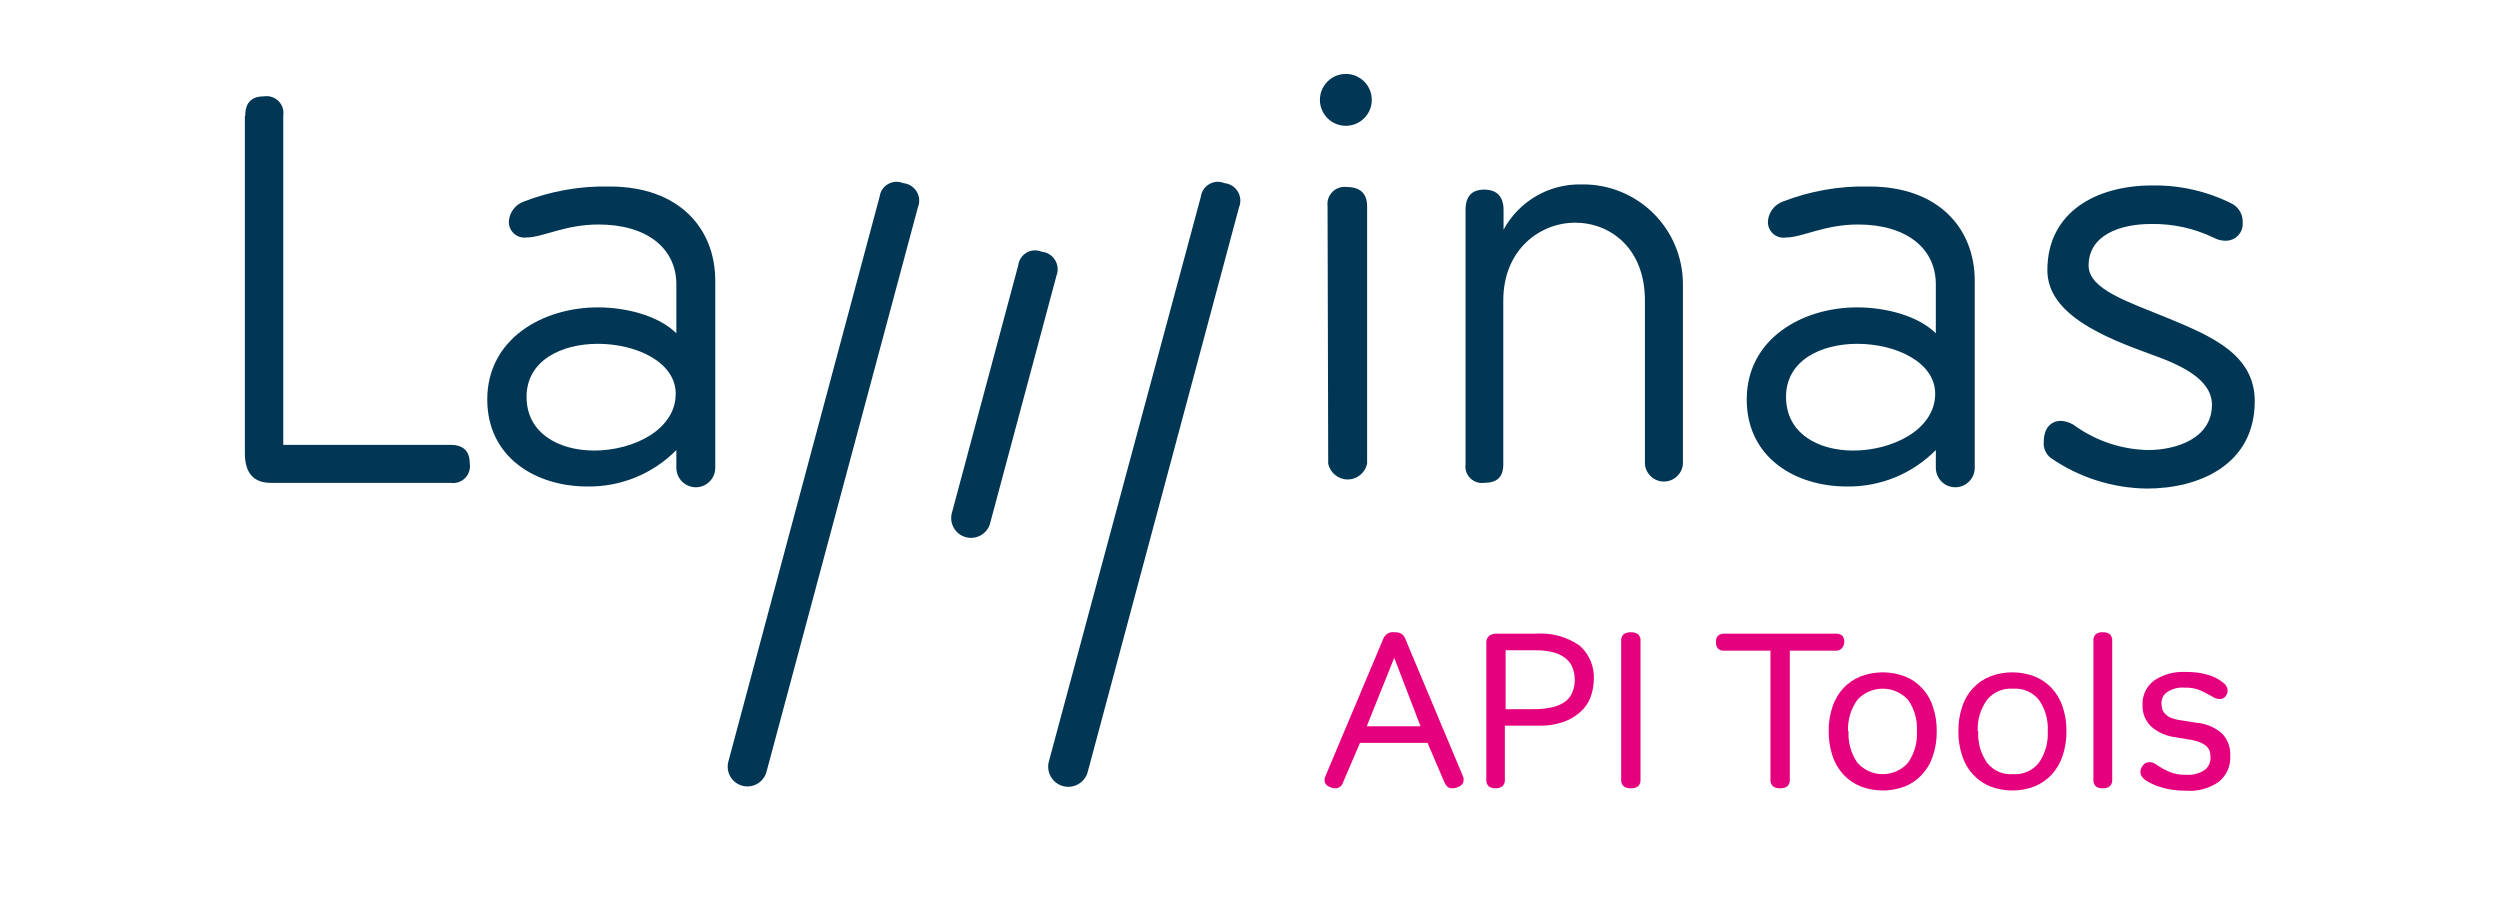
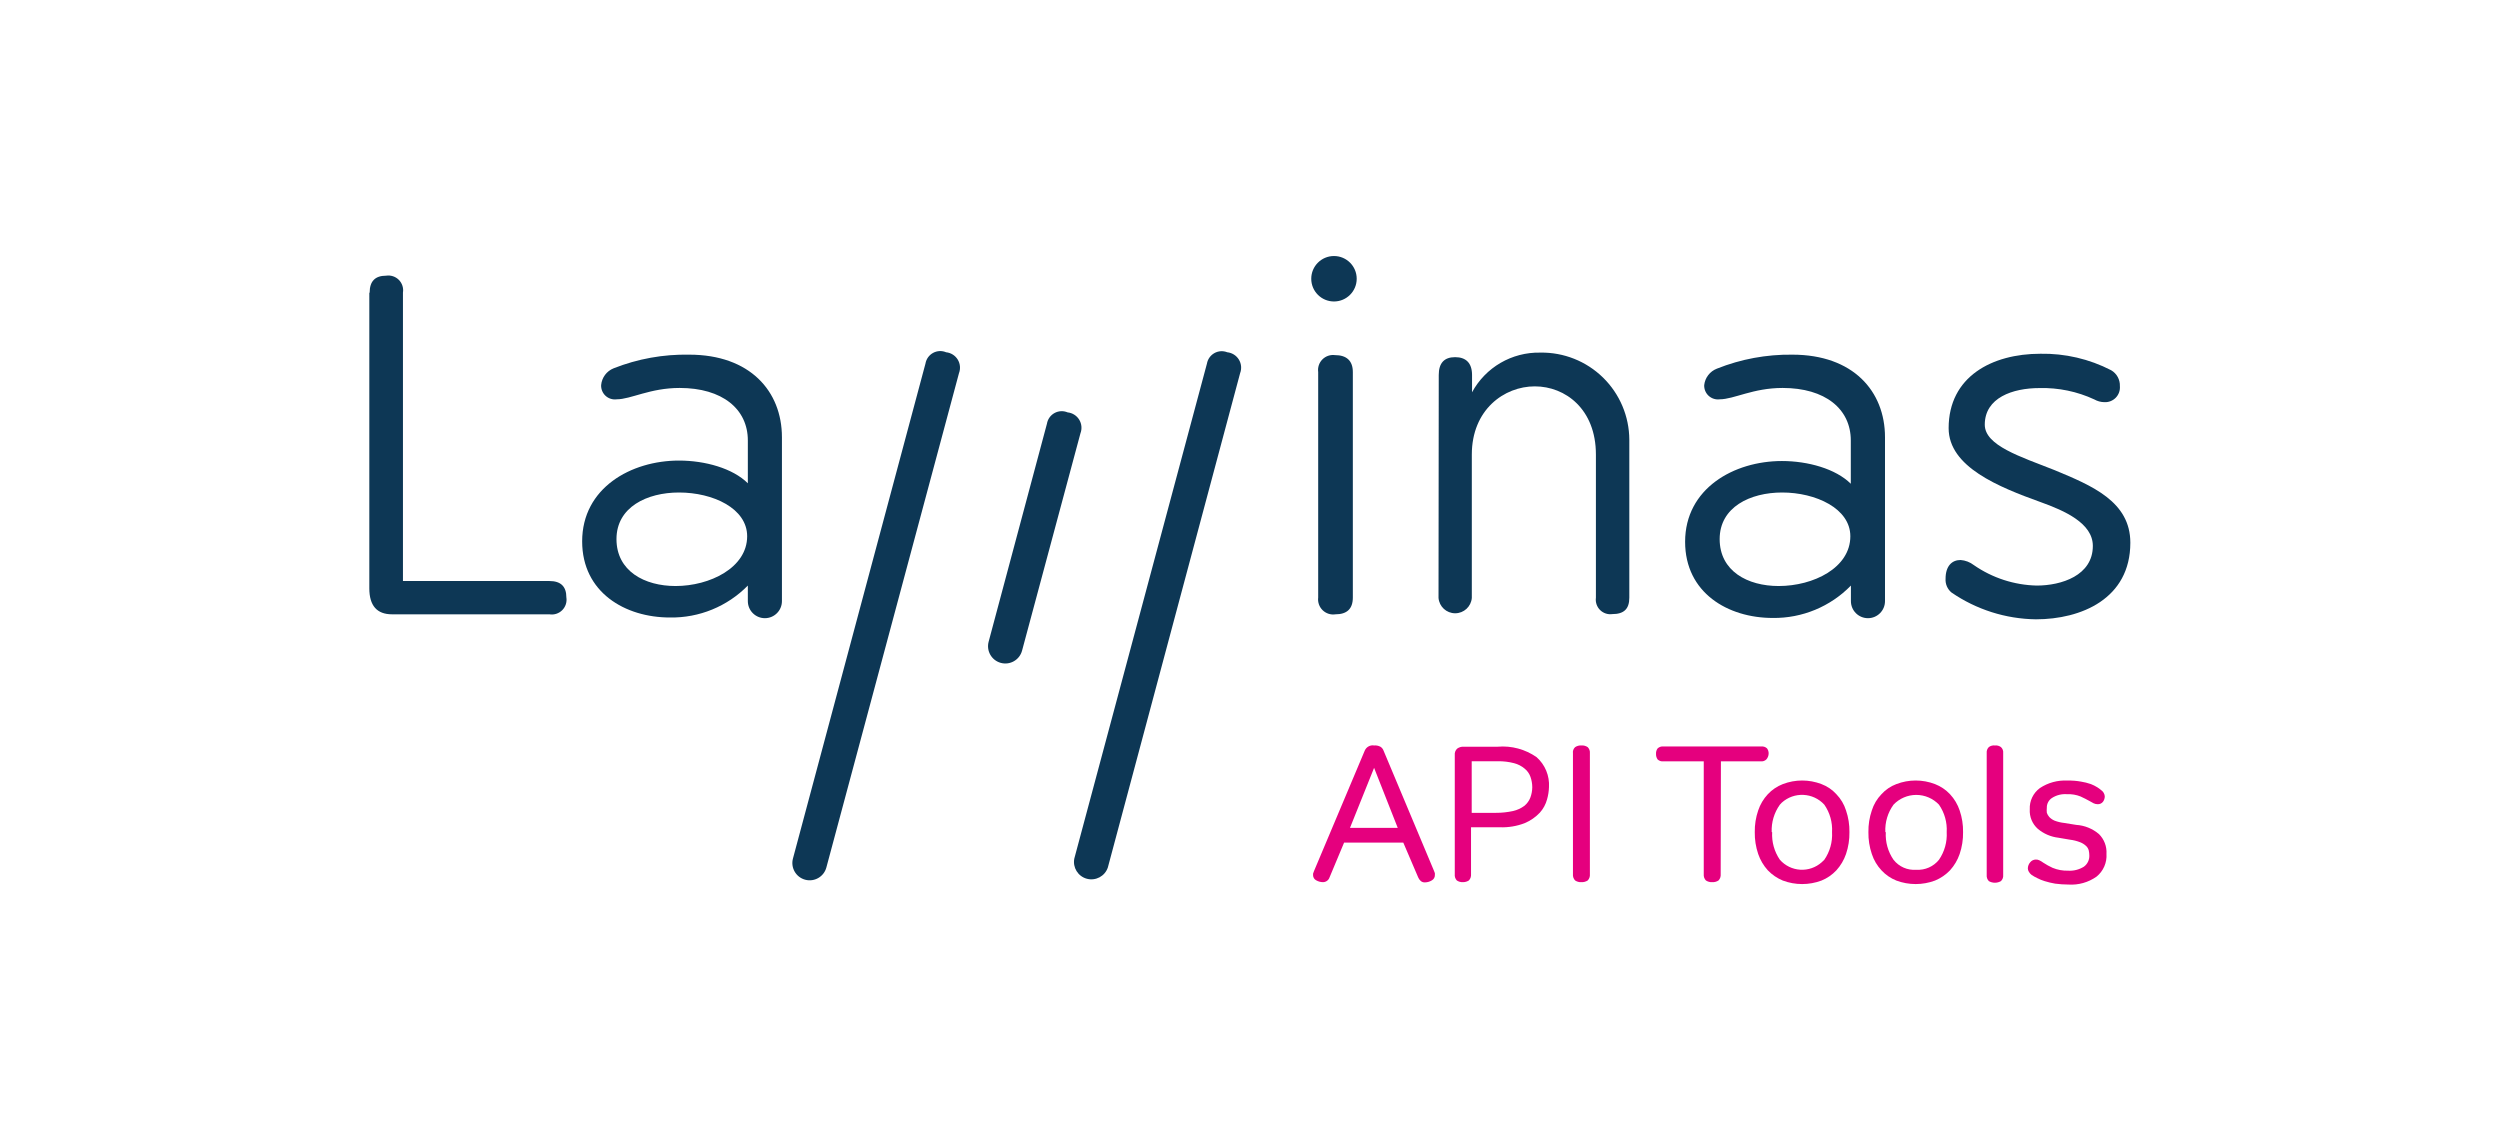
- <svg xmlns="http://www.w3.org/2000/svg" id="Layer_1" data-name="Layer 1" viewBox="0 0 192.76 70.87">
-   <path d="M67.82,15.17a1.32,1.32,0,0,1,1.82-1.05A1.36,1.36,0,0,1,70.77,16L59.1,59.51a1.52,1.52,0,0,1-2.94-.79Z" fill="#013755" />
-   <path d="M92.59,15.17a1.32,1.32,0,0,1,1.82-1.05A1.36,1.36,0,0,1,95.53,16L83.87,59.51a1.53,1.53,0,0,1-3-.79Z" fill="#013755" />
-   <path d="M18.91,8.92c0-1,.48-1.49,1.44-1.49a1.3,1.3,0,0,1,1.49,1.49V34.3H34.73c1,0,1.49.48,1.49,1.44a1.3,1.3,0,0,1-1.49,1.49H20.88c-1.33,0-2-.76-2-2.29v-26Z" fill="#013755" />
-   <path d="M47,14.38c5.34,0,8.15,3.21,8.15,7.27V36.07a1.49,1.49,0,0,1-3,0c0-.77,0-1,0-1.37a9.43,9.43,0,0,1-6.87,2.81c-3.93,0-7.71-2.21-7.71-6.71,0-4.69,4.3-7.1,8.52-7.1,2.29,0,4.74.68,6.06,2V21.93c0-2.77-2.25-4.62-6-4.62-2.61,0-4.3,1-5.55,1A1.2,1.2,0,0,1,39.24,17a1.75,1.75,0,0,1,1.12-1.45A17.3,17.3,0,0,1,47,14.38Zm-1.2,20.36c3.05,0,6.3-1.61,6.3-4.38,0-2.45-3.05-3.85-6-3.85-2.81,0-5.5,1.28-5.5,4.09S43.09,34.74,45.83,34.74Z" fill="#013755" />
-   <path d="M103.77,5.7a2,2,0,1,1-2,2A2,2,0,0,1,103.77,5.7Zm-1.41,10.2a1.32,1.32,0,0,1,1.49-1.48c1,0,1.56.48,1.56,1.48V35.74a1.53,1.53,0,0,1-3,0Z" fill="#013755" />
-   <path d="M113,16.19c0-1.05.48-1.57,1.44-1.57s1.49.52,1.49,1.57v1.52a6.66,6.66,0,0,1,6-3.49,7.69,7.69,0,0,1,7.83,7.67V35.78a1.47,1.47,0,0,1-2.93,0V23.17c0-4.05-2.69-6-5.38-6s-5.54,2.05-5.54,6V35.79c0,1-.48,1.44-1.49,1.44A1.27,1.27,0,0,1,113,35.79Z" fill="#013755" />
-   <path d="M144.11,14.38c5.34,0,8.15,3.21,8.15,7.27V36.07a1.49,1.49,0,0,1-3,0c0-.77,0-1,0-1.37a9.43,9.43,0,0,1-6.87,2.81c-3.94,0-7.71-2.21-7.71-6.71,0-4.69,4.3-7.1,8.51-7.1,2.29,0,4.74.68,6.07,2V21.93c0-2.77-2.25-4.62-6-4.62-2.61,0-4.29,1-5.54,1A1.2,1.2,0,0,1,136.32,17a1.75,1.75,0,0,1,1.12-1.45A17.26,17.26,0,0,1,144.11,14.38ZM142.9,34.74c3,0,6.31-1.61,6.31-4.38,0-2.45-3.06-3.85-6-3.85-2.81,0-5.5,1.28-5.5,4.09S140.17,34.74,142.9,34.74Z" fill="#013755" />
-   <path d="M165.61,34.7c2.17,0,4.94-.88,4.94-3.49,0-2-2.49-3.1-4.62-3.86-3.65-1.32-8.07-3.09-8.07-6.51,0-4.53,3.82-6.54,8.07-6.54a13.18,13.18,0,0,1,6.23,1.44,1.57,1.57,0,0,1,.76,1.41,1.3,1.3,0,0,1-1.36,1.41,1.89,1.89,0,0,1-.89-.24,10.72,10.72,0,0,0-4.81-1.05c-2.37,0-4.82.84-4.82,3.21,0,1.85,3.13,2.82,6.14,4.06,3.29,1.37,6.67,2.77,6.67,6.39,0,4.94-4.34,6.74-8.31,6.74a13.31,13.31,0,0,1-7.43-2.37,1.4,1.4,0,0,1-.53-1.2c0-1.12.57-1.65,1.33-1.65a2.1,2.1,0,0,1,1.16.44A10.06,10.06,0,0,0,165.61,34.7Z" fill="#013755" />
-   <path d="M78.51,20.46a1.31,1.31,0,0,1,1.82-1.05,1.36,1.36,0,0,1,1.13,1.84L76.32,40.43a1.53,1.53,0,0,1-2.95-.79Z" fill="#013755" />
-   <path d="M103,60.78a1.14,1.14,0,0,1-.59-.16.5.5,0,0,1-.28-.45.93.93,0,0,1,0-.14,1.23,1.23,0,0,1,.08-.22l4.47-10.61a.77.77,0,0,1,.82-.45,1.05,1.05,0,0,1,.57.12.75.75,0,0,1,.26.33l4.44,10.58a1.19,1.19,0,0,1,.08.21v.14a.52.52,0,0,1-.28.48,1.13,1.13,0,0,1-.6.17.49.49,0,0,1-.37-.13.87.87,0,0,1-.22-.31l-1.31-3.06h-5.21l-1.32,3.08A.6.6,0,0,1,103,60.78Zm4.5-10.06L105.38,56h4.15Z" fill="#e5007e" />
-   <path d="M115.33,60.78a.88.88,0,0,1-.55-.15.7.7,0,0,1-.18-.55V49.59a.69.69,0,0,1,.21-.56.9.9,0,0,1,.57-.17h3a5.27,5.27,0,0,1,3.42.92,3.27,3.27,0,0,1,1.09,2.64,4.2,4.2,0,0,1-.17,1.08,2.82,2.82,0,0,1-.63,1.16,3.82,3.82,0,0,1-1.32.92,5.48,5.48,0,0,1-2.2.37h-2.54v4.13a.67.67,0,0,1-.19.55A.9.9,0,0,1,115.33,60.78Zm2.89-6.1a6.41,6.41,0,0,0,1.51-.16,2.63,2.63,0,0,0,1-.46,1.67,1.67,0,0,0,.52-.72,2.43,2.43,0,0,0,.17-.92,2.67,2.67,0,0,0-.16-.91,1.65,1.65,0,0,0-.51-.72,2.41,2.41,0,0,0-.93-.48,5.28,5.28,0,0,0-1.43-.17h-2.3v4.54Z" fill="#e5007e" />
-   <path d="M125,49.44a.64.64,0,0,1,.19-.54.9.9,0,0,1,.55-.15.91.91,0,0,1,.56.15.64.64,0,0,1,.19.54V60.08a.67.67,0,0,1-.19.55.91.91,0,0,1-.56.15.9.9,0,0,1-.55-.15.67.67,0,0,1-.19-.55Z" fill="#e5007e" />
-   <path d="M138,60.08a.67.67,0,0,1-.19.55.9.9,0,0,1-.55.15.91.91,0,0,1-.56-.15.67.67,0,0,1-.19-.55V50.17h-3.55a.63.63,0,0,1-.51-.17.75.75,0,0,1-.14-.49.71.71,0,0,1,.14-.48.66.66,0,0,1,.51-.17h8.6a.64.64,0,0,1,.5.17.71.71,0,0,1,.14.48A.75.75,0,0,1,142,50a.61.61,0,0,1-.5.17H138Z" fill="#e5007e" />
-   <path d="M141,56.38a5.63,5.63,0,0,1,.3-1.91,3.92,3.92,0,0,1,.85-1.43,3.63,3.63,0,0,1,1.32-.89,4.82,4.82,0,0,1,3.4,0,3.51,3.51,0,0,1,1.31.89,3.78,3.78,0,0,1,.85,1.43,5.63,5.63,0,0,1,.3,1.91,5.77,5.77,0,0,1-.3,1.92,3.9,3.9,0,0,1-.85,1.44,3.65,3.65,0,0,1-1.31.9,4.82,4.82,0,0,1-3.4,0,3.78,3.78,0,0,1-1.32-.9,4,4,0,0,1-.85-1.44A5.77,5.77,0,0,1,141,56.38Zm1.53,0a3.92,3.92,0,0,0,.68,2.43,2.61,2.61,0,0,0,3.91,0,3.86,3.86,0,0,0,.68-2.43,3.81,3.81,0,0,0-.68-2.42,2.65,2.65,0,0,0-3.91,0A3.87,3.87,0,0,0,142.49,56.38Z" fill="#e5007e" />
-   <path d="M151,56.38a5.63,5.63,0,0,1,.3-1.91,3.78,3.78,0,0,1,.85-1.43,3.51,3.51,0,0,1,1.31-.89,4.82,4.82,0,0,1,3.4,0,3.63,3.63,0,0,1,1.32.89,3.92,3.92,0,0,1,.85,1.43,5.63,5.63,0,0,1,.3,1.91,5.77,5.77,0,0,1-.3,1.92,4,4,0,0,1-.85,1.44,3.78,3.78,0,0,1-1.32.9,4.82,4.82,0,0,1-3.4,0,3.65,3.65,0,0,1-1.31-.9,3.9,3.9,0,0,1-.85-1.44A5.77,5.77,0,0,1,151,56.38Zm1.53,0a3.86,3.86,0,0,0,.68,2.43,2.3,2.3,0,0,0,2,.88,2.33,2.33,0,0,0,2-.88,3.92,3.92,0,0,0,.68-2.43,3.87,3.87,0,0,0-.68-2.42,2.37,2.37,0,0,0-2-.86,2.34,2.34,0,0,0-2,.86A3.81,3.81,0,0,0,152.49,56.38Z" fill="#e5007e" />
-   <path d="M161.41,49.42a.65.65,0,0,1,.19-.53.82.82,0,0,1,.53-.14.85.85,0,0,1,.53.14.62.62,0,0,1,.2.53V60.1a.65.65,0,0,1-.2.54.92.92,0,0,1-.53.14.88.88,0,0,1-.53-.14.68.68,0,0,1-.19-.54Z" fill="#e5007e" />
-   <path d="M165.37,60.12a1,1,0,0,1-.26-.3.63.63,0,0,1-.08-.28.84.84,0,0,1,.21-.54.62.62,0,0,1,.49-.24.71.71,0,0,1,.32.07,2.23,2.23,0,0,1,.33.2,5.27,5.27,0,0,0,.83.46,3.21,3.21,0,0,0,1.36.25,2.32,2.32,0,0,0,1.39-.35,1.15,1.15,0,0,0,.48-1,2,2,0,0,0-.05-.43.89.89,0,0,0-.23-.39,1.67,1.67,0,0,0-.52-.33,3.83,3.83,0,0,0-.92-.23l-1-.17a3.45,3.45,0,0,1-1.81-.78,2.16,2.16,0,0,1-.71-1.72,2.21,2.21,0,0,1,.89-1.87,4,4,0,0,1,2.43-.66,6.83,6.83,0,0,1,1.18.09,5.51,5.51,0,0,1,.84.23,3.63,3.63,0,0,1,.56.28,3.38,3.38,0,0,1,.34.25.75.75,0,0,1,.32.54.78.78,0,0,1-.16.49.55.55,0,0,1-.47.21.85.85,0,0,1-.35-.08l-.38-.21c-.21-.12-.47-.25-.77-.39a2.85,2.85,0,0,0-1.18-.2,2.14,2.14,0,0,0-1.35.34,1,1,0,0,0-.44.86,2,2,0,0,0,.05.43,1,1,0,0,0,.22.38,1.37,1.37,0,0,0,.47.32,3.46,3.46,0,0,0,.84.2l1.06.17a3.45,3.45,0,0,1,2,.81,2.26,2.26,0,0,1,.66,1.74,2.37,2.37,0,0,1-.87,2,3.85,3.85,0,0,1-2.48.7,8.27,8.27,0,0,1-1.17-.08,6.55,6.55,0,0,1-.92-.22,3.47,3.47,0,0,1-.66-.27A3.5,3.5,0,0,1,165.37,60.12Z" fill="#e5007e" />
+ <svg xmlns="http://www.w3.org/2000/svg" viewBox="0 0 220 100">
+   <defs>
+     <style>.af34a4bb-deb0-421e-8f26-41674ec95b1d{fill:#0d3755;}.b8ff8a0a-c4b6-4194-aeb5-c2f49074585d{fill:#e5007e;}</style>
+   </defs>
+   <g id="f9a1b37c-1b77-496d-bc80-5d987091588c" data-name="Ebene 3">
+     <path class="af34a4bb-deb0-421e-8f26-41674ec95b1d" d="M81.44,32A1.32,1.32,0,0,1,83.26,31a1.36,1.36,0,0,1,1.13,1.84L72.72,76.34a1.52,1.52,0,0,1-2.94-.79Z" />
+     <path class="af34a4bb-deb0-421e-8f26-41674ec95b1d" d="M106.21,32A1.32,1.32,0,0,1,108,31a1.36,1.36,0,0,1,1.13,1.84L97.49,76.34a1.53,1.53,0,0,1-2.95-.79Z" />
+     <path class="af34a4bb-deb0-421e-8f26-41674ec95b1d" d="M32.53,25.75c0-1,.48-1.49,1.45-1.49a1.3,1.3,0,0,1,1.48,1.49V51.13H48.35c1,0,1.49.48,1.49,1.44a1.3,1.3,0,0,1-1.49,1.49H34.5c-1.33,0-2-.76-2-2.29v-26Z" />
+     <path class="af34a4bb-deb0-421e-8f26-41674ec95b1d" d="M60.65,31.21c5.34,0,8.16,3.21,8.16,7.27V52.9a1.49,1.49,0,0,1-3,0c0-.77,0-1,0-1.37a9.39,9.39,0,0,1-6.86,2.81c-3.94,0-7.72-2.21-7.72-6.7,0-4.7,4.3-7.11,8.52-7.11,2.29,0,4.74.68,6.06,2V38.76c0-2.77-2.25-4.62-6-4.62-2.61,0-4.3,1-5.54,1a1.21,1.21,0,0,1-1.37-1.25A1.76,1.76,0,0,1,54,32.41,17.21,17.21,0,0,1,60.65,31.21Zm-1.2,20.36c3,0,6.3-1.6,6.3-4.38,0-2.45-3-3.85-6-3.85-2.81,0-5.5,1.28-5.5,4.1S56.72,51.57,59.45,51.57Z" />
+     <path class="af34a4bb-deb0-421e-8f26-41674ec95b1d" d="M117.39,22.53a2,2,0,1,1-2,2A2,2,0,0,1,117.39,22.53ZM116,32.74a1.32,1.32,0,0,1,1.48-1.49c1,0,1.57.48,1.57,1.49V52.58c0,1-.52,1.48-1.53,1.48A1.33,1.33,0,0,1,116,52.58Z" />
+     <path class="af34a4bb-deb0-421e-8f26-41674ec95b1d" d="M126.61,33c0-1.05.48-1.57,1.44-1.57s1.49.52,1.49,1.57v1.52a6.67,6.67,0,0,1,6-3.49,7.7,7.7,0,0,1,7.84,7.67v13.9c0,1-.49,1.44-1.49,1.44a1.28,1.28,0,0,1-1.45-1.44V40c0-4-2.69-6-5.38-6s-5.54,2.05-5.54,6V52.62a1.47,1.47,0,0,1-2.93,0Z" />
+     <path class="af34a4bb-deb0-421e-8f26-41674ec95b1d" d="M157.73,31.21c5.34,0,8.15,3.21,8.15,7.27V52.9a1.49,1.49,0,0,1-3,0c0-.77,0-1,0-1.37A9.43,9.43,0,0,1,156,54.38c-3.94,0-7.71-2.21-7.71-6.7,0-4.7,4.3-7.11,8.52-7.11,2.28,0,4.73.68,6.06,2V38.76c0-2.77-2.25-4.62-6-4.62-2.61,0-4.29,1-5.54,1a1.21,1.21,0,0,1-1.36-1.25,1.76,1.76,0,0,1,1.12-1.45A17.3,17.3,0,0,1,157.73,31.21Zm-1.21,20.36c3.06,0,6.31-1.6,6.31-4.38,0-2.45-3.05-3.85-6-3.85-2.81,0-5.5,1.28-5.5,4.1S153.79,51.57,156.52,51.57Z" />
+     <path class="af34a4bb-deb0-421e-8f26-41674ec95b1d" d="M179.23,51.53c2.17,0,4.94-.88,4.94-3.49,0-2-2.49-3.1-4.61-3.86-3.66-1.32-8.08-3.09-8.08-6.5,0-4.54,3.82-6.55,8.08-6.55a13.06,13.06,0,0,1,6.22,1.45,1.55,1.55,0,0,1,.77,1.4,1.3,1.3,0,0,1-1.37,1.41,1.82,1.82,0,0,1-.88-.24,10.8,10.8,0,0,0-4.82-1c-2.37,0-4.82.85-4.82,3.22,0,1.84,3.13,2.81,6.14,4,3.3,1.37,6.67,2.77,6.67,6.39,0,4.94-4.34,6.74-8.31,6.74a13.44,13.44,0,0,1-7.43-2.36,1.45,1.45,0,0,1-.52-1.21c0-1.12.56-1.65,1.32-1.65a2.18,2.18,0,0,1,1.17.45A10.11,10.11,0,0,0,179.23,51.53Z" />
+     <path class="af34a4bb-deb0-421e-8f26-41674ec95b1d" d="M92.13,37.29a1.32,1.32,0,0,1,1.82-1,1.36,1.36,0,0,1,1.13,1.84L89.94,57.26A1.52,1.52,0,0,1,87,56.47Z" />
+     <g id="a250c47d-c621-4c47-a642-3359febba62e" data-name="api tools">
+       <path class="b8ff8a0a-c4b6-4194-aeb5-c2f49074585d" d="M116.42,77.63a1.21,1.21,0,0,1-.59-.16.51.51,0,0,1-.28-.45v-.14a1.43,1.43,0,0,1,.08-.22l4.47-10.61a.76.76,0,0,1,.82-.45,1,1,0,0,1,.57.12.66.66,0,0,1,.26.33l4.44,10.58a1,1,0,0,1,.08.21V77a.52.52,0,0,1-.28.48,1.16,1.16,0,0,1-.6.17.5.5,0,0,1-.37-.13.84.84,0,0,1-.22-.31l-1.31-3.06h-5.21L117,77.21A.61.61,0,0,1,116.42,77.63Zm4.5-10.06-2.12,5.28H123Z" />
+       <path class="b8ff8a0a-c4b6-4194-aeb5-c2f49074585d" d="M128.75,77.63a.88.88,0,0,1-.55-.15.7.7,0,0,1-.18-.55V66.44a.68.68,0,0,1,.21-.56.89.89,0,0,1,.57-.17h3a5.21,5.21,0,0,1,3.42.92,3.26,3.26,0,0,1,1.09,2.64,4.42,4.42,0,0,1-.17,1.08,2.86,2.86,0,0,1-.63,1.16,3.93,3.93,0,0,1-1.32.92,5.51,5.51,0,0,1-2.2.37h-2.54v4.13a.7.7,0,0,1-.19.55A.92.92,0,0,1,128.75,77.63Zm2.89-6.1a7,7,0,0,0,1.51-.16,2.68,2.68,0,0,0,1-.46,1.78,1.78,0,0,0,.52-.72,2.67,2.67,0,0,0,.17-.92,2.81,2.81,0,0,0-.16-.91,1.61,1.61,0,0,0-.51-.72,2.36,2.36,0,0,0-.93-.48,5.33,5.33,0,0,0-1.43-.17h-2.3v4.54Z" />
+       <path class="b8ff8a0a-c4b6-4194-aeb5-c2f49074585d" d="M138.42,66.29a.61.61,0,0,1,.19-.54.88.88,0,0,1,.55-.15.87.87,0,0,1,.56.15.67.67,0,0,1,.19.54V76.93a.7.7,0,0,1-.19.55.93.93,0,0,1-.56.15.88.88,0,0,1-.55-.15.7.7,0,0,1-.19-.55Z" />
+       <path class="b8ff8a0a-c4b6-4194-aeb5-c2f49074585d" d="M151.42,76.93a.7.7,0,0,1-.19.55.9.9,0,0,1-.55.15.91.91,0,0,1-.56-.15.7.7,0,0,1-.19-.55V67h-3.55a.64.64,0,0,1-.51-.17.8.8,0,0,1-.14-.49.74.74,0,0,1,.14-.48.64.64,0,0,1,.51-.17H155a.63.63,0,0,1,.5.17.74.74,0,0,1,.14.48.82.82,0,0,1-.2.49.62.62,0,0,1-.5.17h-3.5Z" />
+       <path class="b8ff8a0a-c4b6-4194-aeb5-c2f49074585d" d="M154.42,73.23a5.62,5.62,0,0,1,.3-1.91,3.91,3.91,0,0,1,.85-1.43,3.59,3.59,0,0,1,1.32-.89,4.74,4.74,0,0,1,3.4,0,3.36,3.36,0,0,1,1.31.89,3.59,3.59,0,0,1,.85,1.43,5.62,5.62,0,0,1,.3,1.91,5.71,5.71,0,0,1-.3,1.92,4.13,4.13,0,0,1-.85,1.44,3.7,3.7,0,0,1-1.31.9,4.85,4.85,0,0,1-3.4,0,3.87,3.87,0,0,1-1.32-.9,4.13,4.13,0,0,1-.85-1.44A5.71,5.71,0,0,1,154.42,73.23Zm1.53,0a3.91,3.91,0,0,0,.68,2.43,2.6,2.6,0,0,0,3.68.22,2.39,2.39,0,0,0,.23-.22,3.89,3.89,0,0,0,.68-2.43,3.85,3.85,0,0,0-.68-2.42,2.66,2.66,0,0,0-3.75-.17l-.16.17a3.86,3.86,0,0,0-.72,2.42Z" />
+       <path class="b8ff8a0a-c4b6-4194-aeb5-c2f49074585d" d="M164.42,73.23a5.62,5.62,0,0,1,.3-1.91,3.59,3.59,0,0,1,.85-1.43,3.36,3.36,0,0,1,1.31-.89,4.74,4.74,0,0,1,3.4,0,3.59,3.59,0,0,1,1.32.89,3.91,3.91,0,0,1,.85,1.43,5.62,5.62,0,0,1,.3,1.91,5.71,5.71,0,0,1-.3,1.92,4.13,4.13,0,0,1-.85,1.44,3.87,3.87,0,0,1-1.32.9,4.85,4.85,0,0,1-3.4,0,3.61,3.61,0,0,1-1.31-.9,3.84,3.84,0,0,1-.85-1.44A5.71,5.71,0,0,1,164.42,73.23Zm1.53,0a3.89,3.89,0,0,0,.68,2.43,2.31,2.31,0,0,0,2,.88,2.37,2.37,0,0,0,2-.88,3.91,3.91,0,0,0,.68-2.43,3.86,3.86,0,0,0-.68-2.42,2.76,2.76,0,0,0-4,0,3.8,3.8,0,0,0-.72,2.42Z" />
+       <path class="b8ff8a0a-c4b6-4194-aeb5-c2f49074585d" d="M174.83,66.27a.65.65,0,0,1,.19-.53.76.76,0,0,1,.53-.14.78.78,0,0,1,.53.14.62.62,0,0,1,.2.53V77a.65.65,0,0,1-.2.54,1.07,1.07,0,0,1-1.06,0,.68.68,0,0,1-.19-.54Z" />
+       <path class="b8ff8a0a-c4b6-4194-aeb5-c2f49074585d" d="M178.79,77a.93.93,0,0,1-.26-.3.57.57,0,0,1-.08-.28.83.83,0,0,1,.21-.54.63.63,0,0,1,.49-.24.6.6,0,0,1,.32.07,1.94,1.94,0,0,1,.33.2,6.07,6.07,0,0,0,.83.46,3.32,3.32,0,0,0,1.36.25,2.35,2.35,0,0,0,1.39-.35,1.16,1.16,0,0,0,.48-1,2,2,0,0,0-.05-.43.81.81,0,0,0-.23-.39,1.58,1.58,0,0,0-.52-.33,3.76,3.76,0,0,0-.92-.23l-1-.17a3.44,3.44,0,0,1-1.81-.78,2.13,2.13,0,0,1-.71-1.72,2.19,2.19,0,0,1,.89-1.87,4,4,0,0,1,2.43-.66,5.87,5.87,0,0,1,1.18.09A5,5,0,0,1,184,69a3.25,3.25,0,0,1,.56.28,2.7,2.7,0,0,1,.34.25.73.73,0,0,1,.32.54.8.8,0,0,1-.16.49.56.56,0,0,1-.47.21.85.85,0,0,1-.35-.08l-.38-.21c-.21-.12-.47-.25-.77-.39a2.82,2.82,0,0,0-1.18-.2,2.14,2.14,0,0,0-1.35.34,1,1,0,0,0-.44.86,2.1,2.1,0,0,0,0,.43,1,1,0,0,0,.22.38,1.4,1.4,0,0,0,.47.32,3.43,3.43,0,0,0,.84.2l1.06.17a3.42,3.42,0,0,1,2,.81,2.26,2.26,0,0,1,.66,1.74,2.37,2.37,0,0,1-.87,2,3.85,3.85,0,0,1-2.48.7,9.2,9.2,0,0,1-1.17-.08,7.24,7.24,0,0,1-.92-.22,3.81,3.81,0,0,1-.66-.27A3.9,3.9,0,0,1,178.79,77Z" />
+     </g>
+   </g>
</svg>
